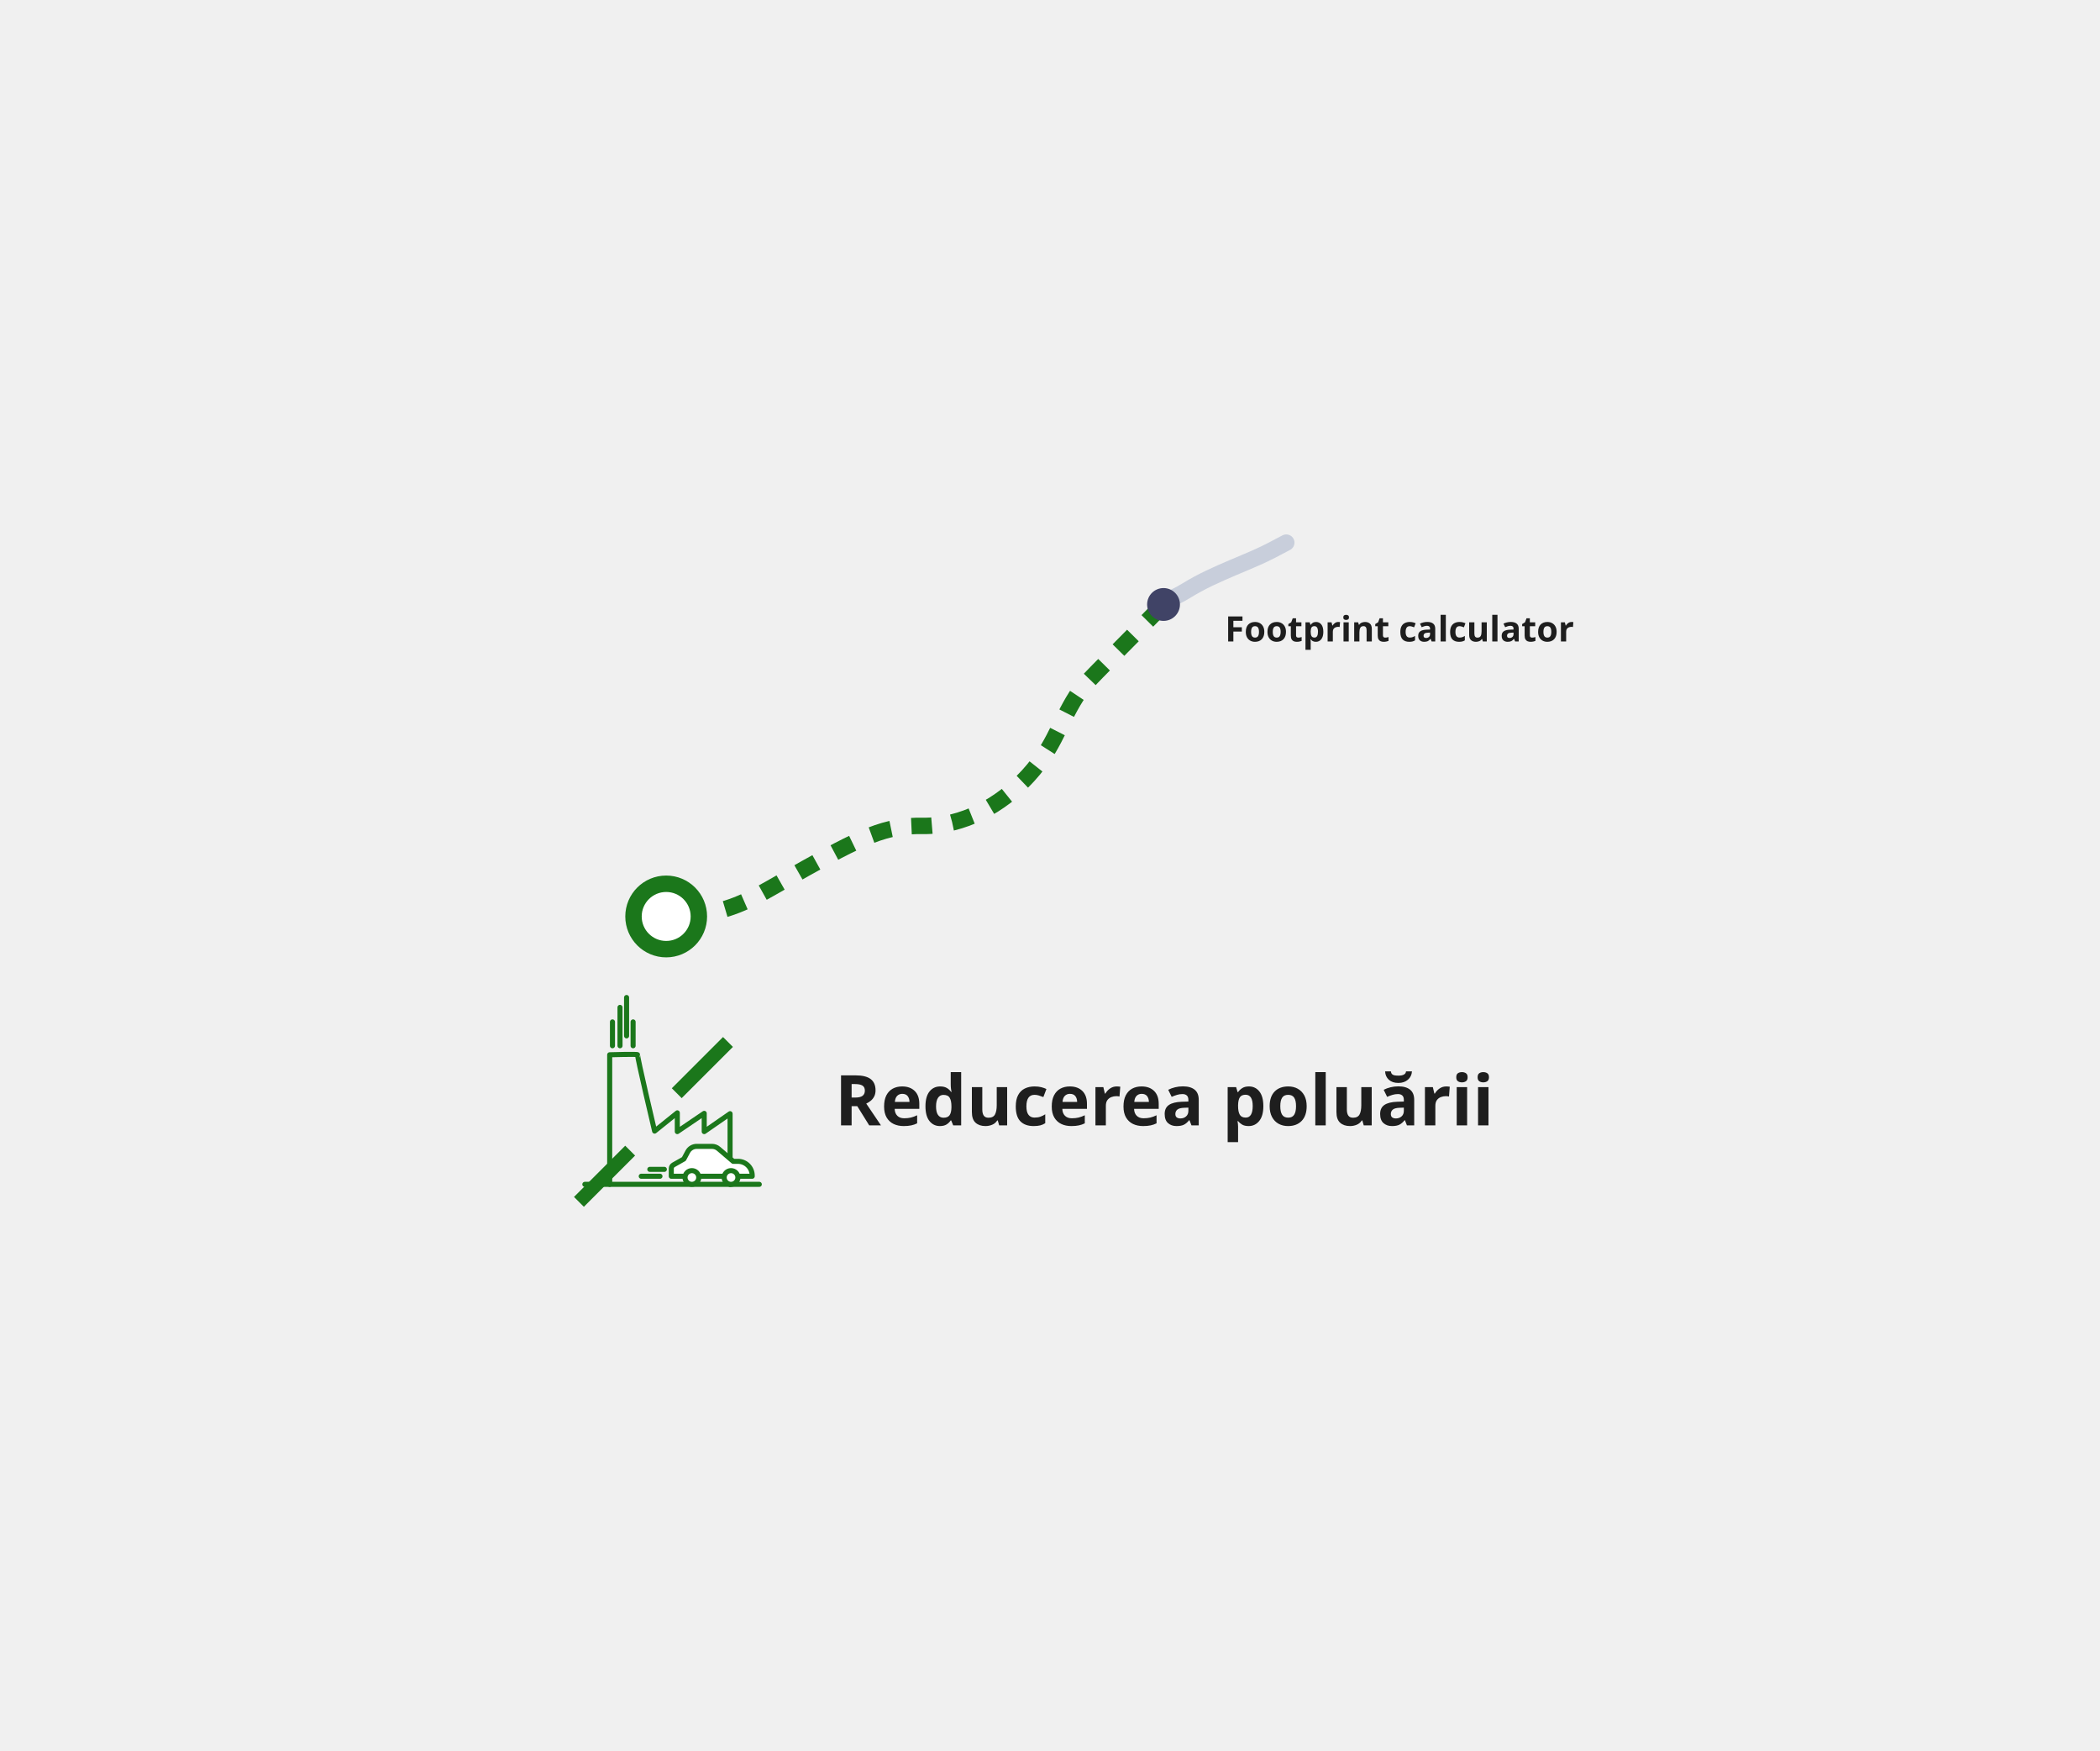
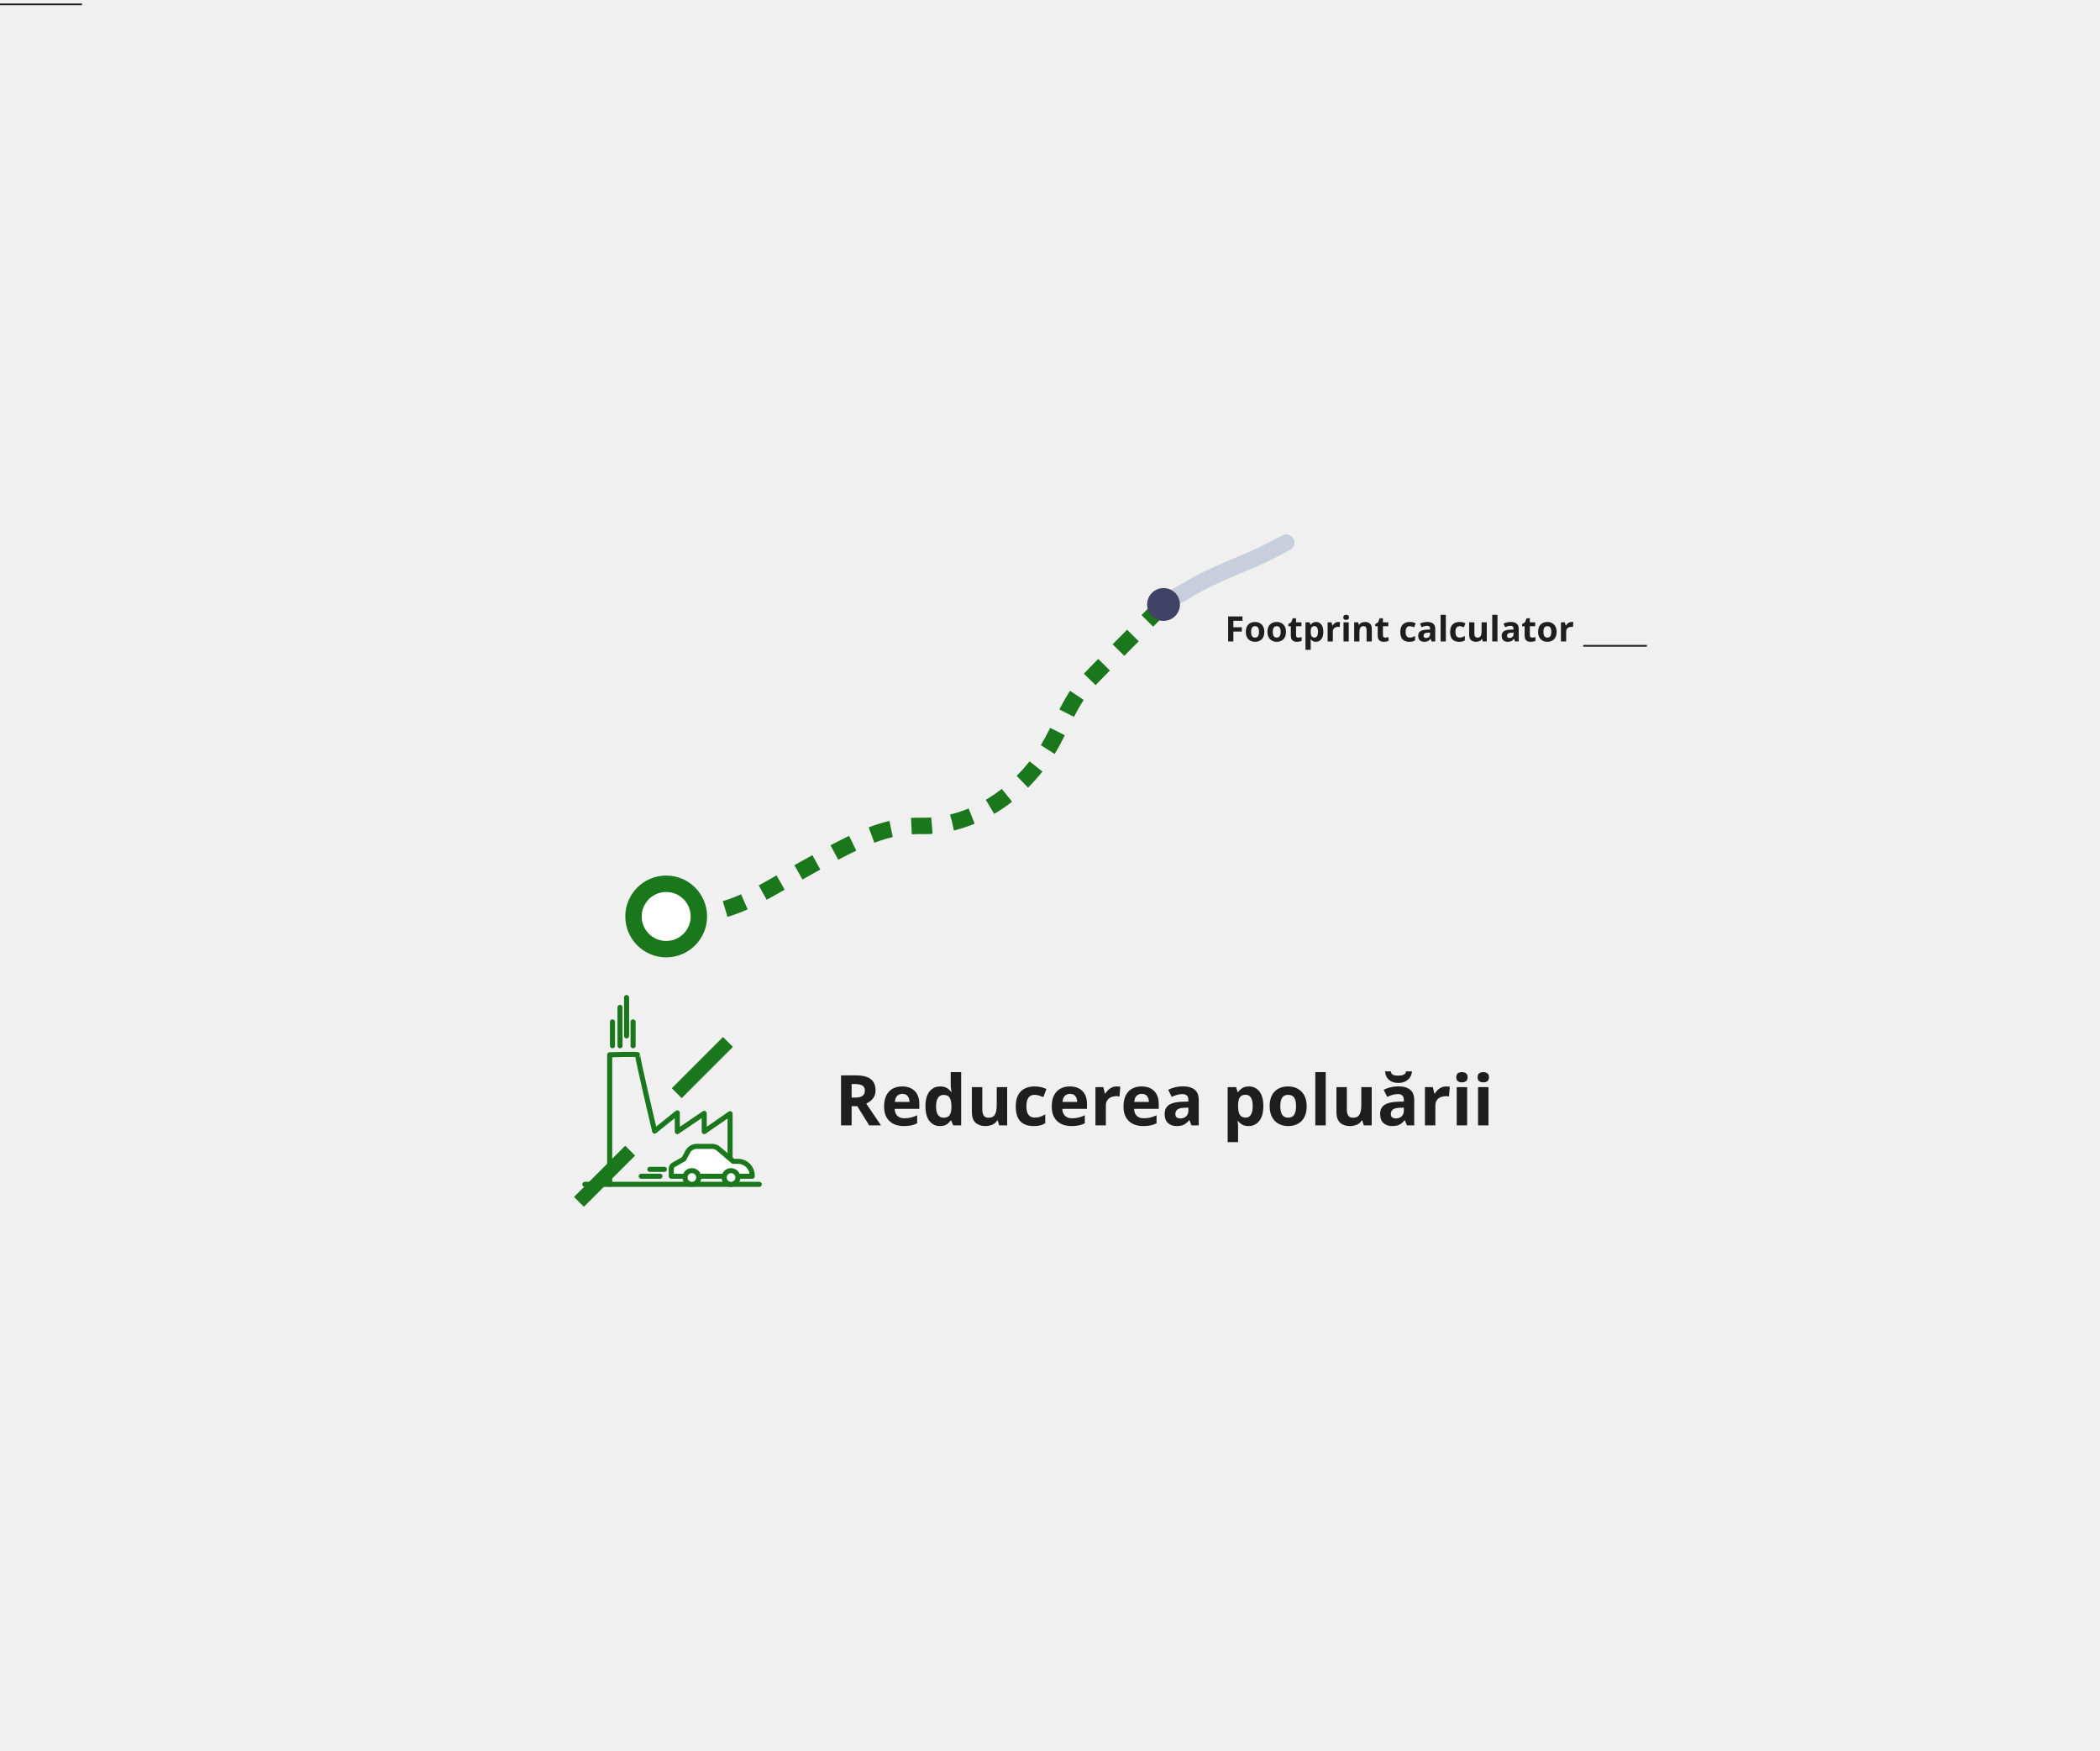
<svg xmlns="http://www.w3.org/2000/svg" width="1200" height="1000" viewBox="0 0 1200 1000" fill="none">
  <g id="segment-environment-04-reducerea-poluarii">
    <g id="Group 1176">
      <g id="Group 1121">
        <path id="Vector" d="M735.012 310C729.461 312.975 723.911 315.926 718.31 318.401C713.634 320.452 709.058 322.377 704.532 324.277C695.381 328.178 686.554 332.079 678.153 337.279C673.802 339.955 669.752 341.83 665.626 343.681" stroke="#C8CEDB" stroke-width="9.381" stroke-miterlimit="10" stroke-linecap="round" stroke-linejoin="round" />
        <path id="Vector_2" d="M663.8 346.299C660.524 350.025 621.918 388.389 618.868 392.314C616.067 395.89 613.717 399.715 611.542 403.641C607.091 411.742 603.515 420.244 598.89 427.945C595.664 433.296 591.813 438.447 587.413 443.248C572.06 460 550.307 472.202 527.028 471.827C525.903 471.802 524.802 471.802 523.702 471.827C503.249 472.327 488.997 479.579 445.239 504.633C432.187 512.109 420.16 519.085 404.408 521.585C402.607 521.886 397.682 522.586 391.355 523.061" stroke="#1B771B" stroke-width="9.381" stroke-miterlimit="10" stroke-linejoin="round" stroke-dasharray="11.73 11.73" />
        <path id="Vector_3" d="M380.678 542.239C390.994 542.239 399.356 533.876 399.356 523.561C399.356 513.245 390.994 504.882 380.678 504.882C370.362 504.882 362 513.245 362 523.561C362 533.876 370.362 542.239 380.678 542.239Z" fill="white" stroke="#1B771B" stroke-width="9.381" stroke-miterlimit="10" stroke-linecap="round" stroke-linejoin="round" />
        <path id="Vector_4" d="M664.876 354.707C670.054 354.707 674.252 350.509 674.252 345.331C674.252 340.152 670.054 335.954 664.876 335.954C659.697 335.954 655.499 340.152 655.499 345.331C655.499 350.509 659.697 354.707 664.876 354.707Z" fill="#404366" />
      </g>
      <g id="icon-reducerea-poluarii 1" clip-path="url(#clip0)">
        <path id="Vector_5" d="M348.396 676.597V602.575C348.396 602.575 364.86 602.075 364.359 602.575C363.859 603.075 374.07 646.171 374.07 646.171L387.033 635.751V646.463L402.412 636.043V646.463L417.187 636.231V676.597" stroke="#1B771B" stroke-width="2.893" stroke-linecap="round" stroke-linejoin="round" />
        <path id="Vector_6" d="M334.204 676.595H433.879" stroke="#1B771B" stroke-width="2.893" stroke-linecap="round" stroke-linejoin="round" />
        <path id="Vector_7" d="M383.594 671.97V667.573C383.598 667.148 383.713 666.732 383.929 666.366C384.145 666 384.454 665.698 384.823 665.489L390.783 662.113L393.013 657.945C393.509 657.023 394.245 656.252 395.144 655.717C396.044 655.18 397.072 654.899 398.119 654.903H406.851C408.244 654.904 409.591 655.407 410.644 656.32L418.979 663.447H421.709C423.867 663.452 425.934 664.313 427.457 665.841C428.981 667.368 429.837 669.438 429.837 671.595V671.97H383.594Z" fill="white" stroke="#1B771B" stroke-width="2.893" stroke-linecap="round" stroke-linejoin="round" />
        <path id="Vector_8" d="M395.365 676.596C397.529 676.596 399.283 674.842 399.283 672.678C399.283 670.515 397.529 668.76 395.365 668.76C393.201 668.76 391.447 670.515 391.447 672.678C391.447 674.842 393.201 676.596 395.365 676.596Z" fill="white" stroke="#1B771B" stroke-width="2.893" stroke-linecap="round" stroke-linejoin="round" />
        <path id="Vector_9" d="M417.728 676.596C419.892 676.596 421.646 674.842 421.646 672.678C421.646 670.515 419.892 668.76 417.728 668.76C415.564 668.76 413.811 670.515 413.811 672.678C413.811 674.842 415.564 676.596 417.728 676.596Z" fill="white" stroke="#1B771B" stroke-width="2.893" stroke-linecap="round" stroke-linejoin="round" />
        <path id="Vector_10" d="M379.632 668.03H371.317" stroke="#1B771B" stroke-width="2.893" stroke-linecap="round" stroke-linejoin="round" />
        <path id="Vector_11" d="M377.132 671.97H366.421" stroke="#1B771B" stroke-width="2.893" stroke-linecap="round" stroke-linejoin="round" />
        <path id="Vector_12" d="M349.979 597.427V583.798" stroke="#1B771B" stroke-width="2.893" stroke-linecap="round" stroke-linejoin="round" />
        <path id="Vector_13" d="M361.772 597.427V583.798" stroke="#1B771B" stroke-width="2.893" stroke-linecap="round" stroke-linejoin="round" />
        <path id="Vector_14" d="M354.292 597.426V575.503" stroke="#1B771B" stroke-width="2.893" stroke-linecap="round" stroke-linejoin="round" />
        <path id="Vector_15" d="M358.044 591.78V569.857" stroke="#1B771B" stroke-width="2.893" stroke-linecap="round" stroke-linejoin="round" />
        <path id="Vector_16" d="M413.156 592.442L383.891 621.707L389.534 627.35L418.8 598.085L413.156 592.442Z" fill="#1B771B" />
        <path id="Vector_17" d="M357.265 654.517L328 683.782L333.644 689.426L362.909 660.161L357.265 654.517Z" fill="#1B771B" />
      </g>
      <text id="Reducerea poluÄrii" fill="#1E1E1E" xml:space="preserve" style="white-space: pre" font-family="Titillium Web" font-size="40" font-weight="600" letter-spacing="0px">
        <tspan x="477" y="642.9">Reducerea poluării</tspan>
      </text>
-       <text class="btn-project" cursor="pointer" projectid="1" id="Footprint calculator" fill="#1E1E1E" xml:space="preserve" style="white-space: pre" font-family="Titillium Web" font-size="20" font-weight="600" letter-spacing="0px">
+       <text class="btn-project" text-decoration="underline" cursor="pointer" projectid="1" id="Footprint calculator" fill="#1E1E1E" xml:space="preserve" style="white-space: pre" font-family="Titillium Web" font-size="20" font-weight="600" letter-spacing="0px">
        <tspan x="700" y="366.45">Footprintcalculator</tspan>
      </text>
    </g>
  </g>
  <defs>
    <clipPath id="clip0">
      <rect width="108" height="123.429" fill="white" transform="translate(328 566)" />
    </clipPath>
  </defs>
</svg>
